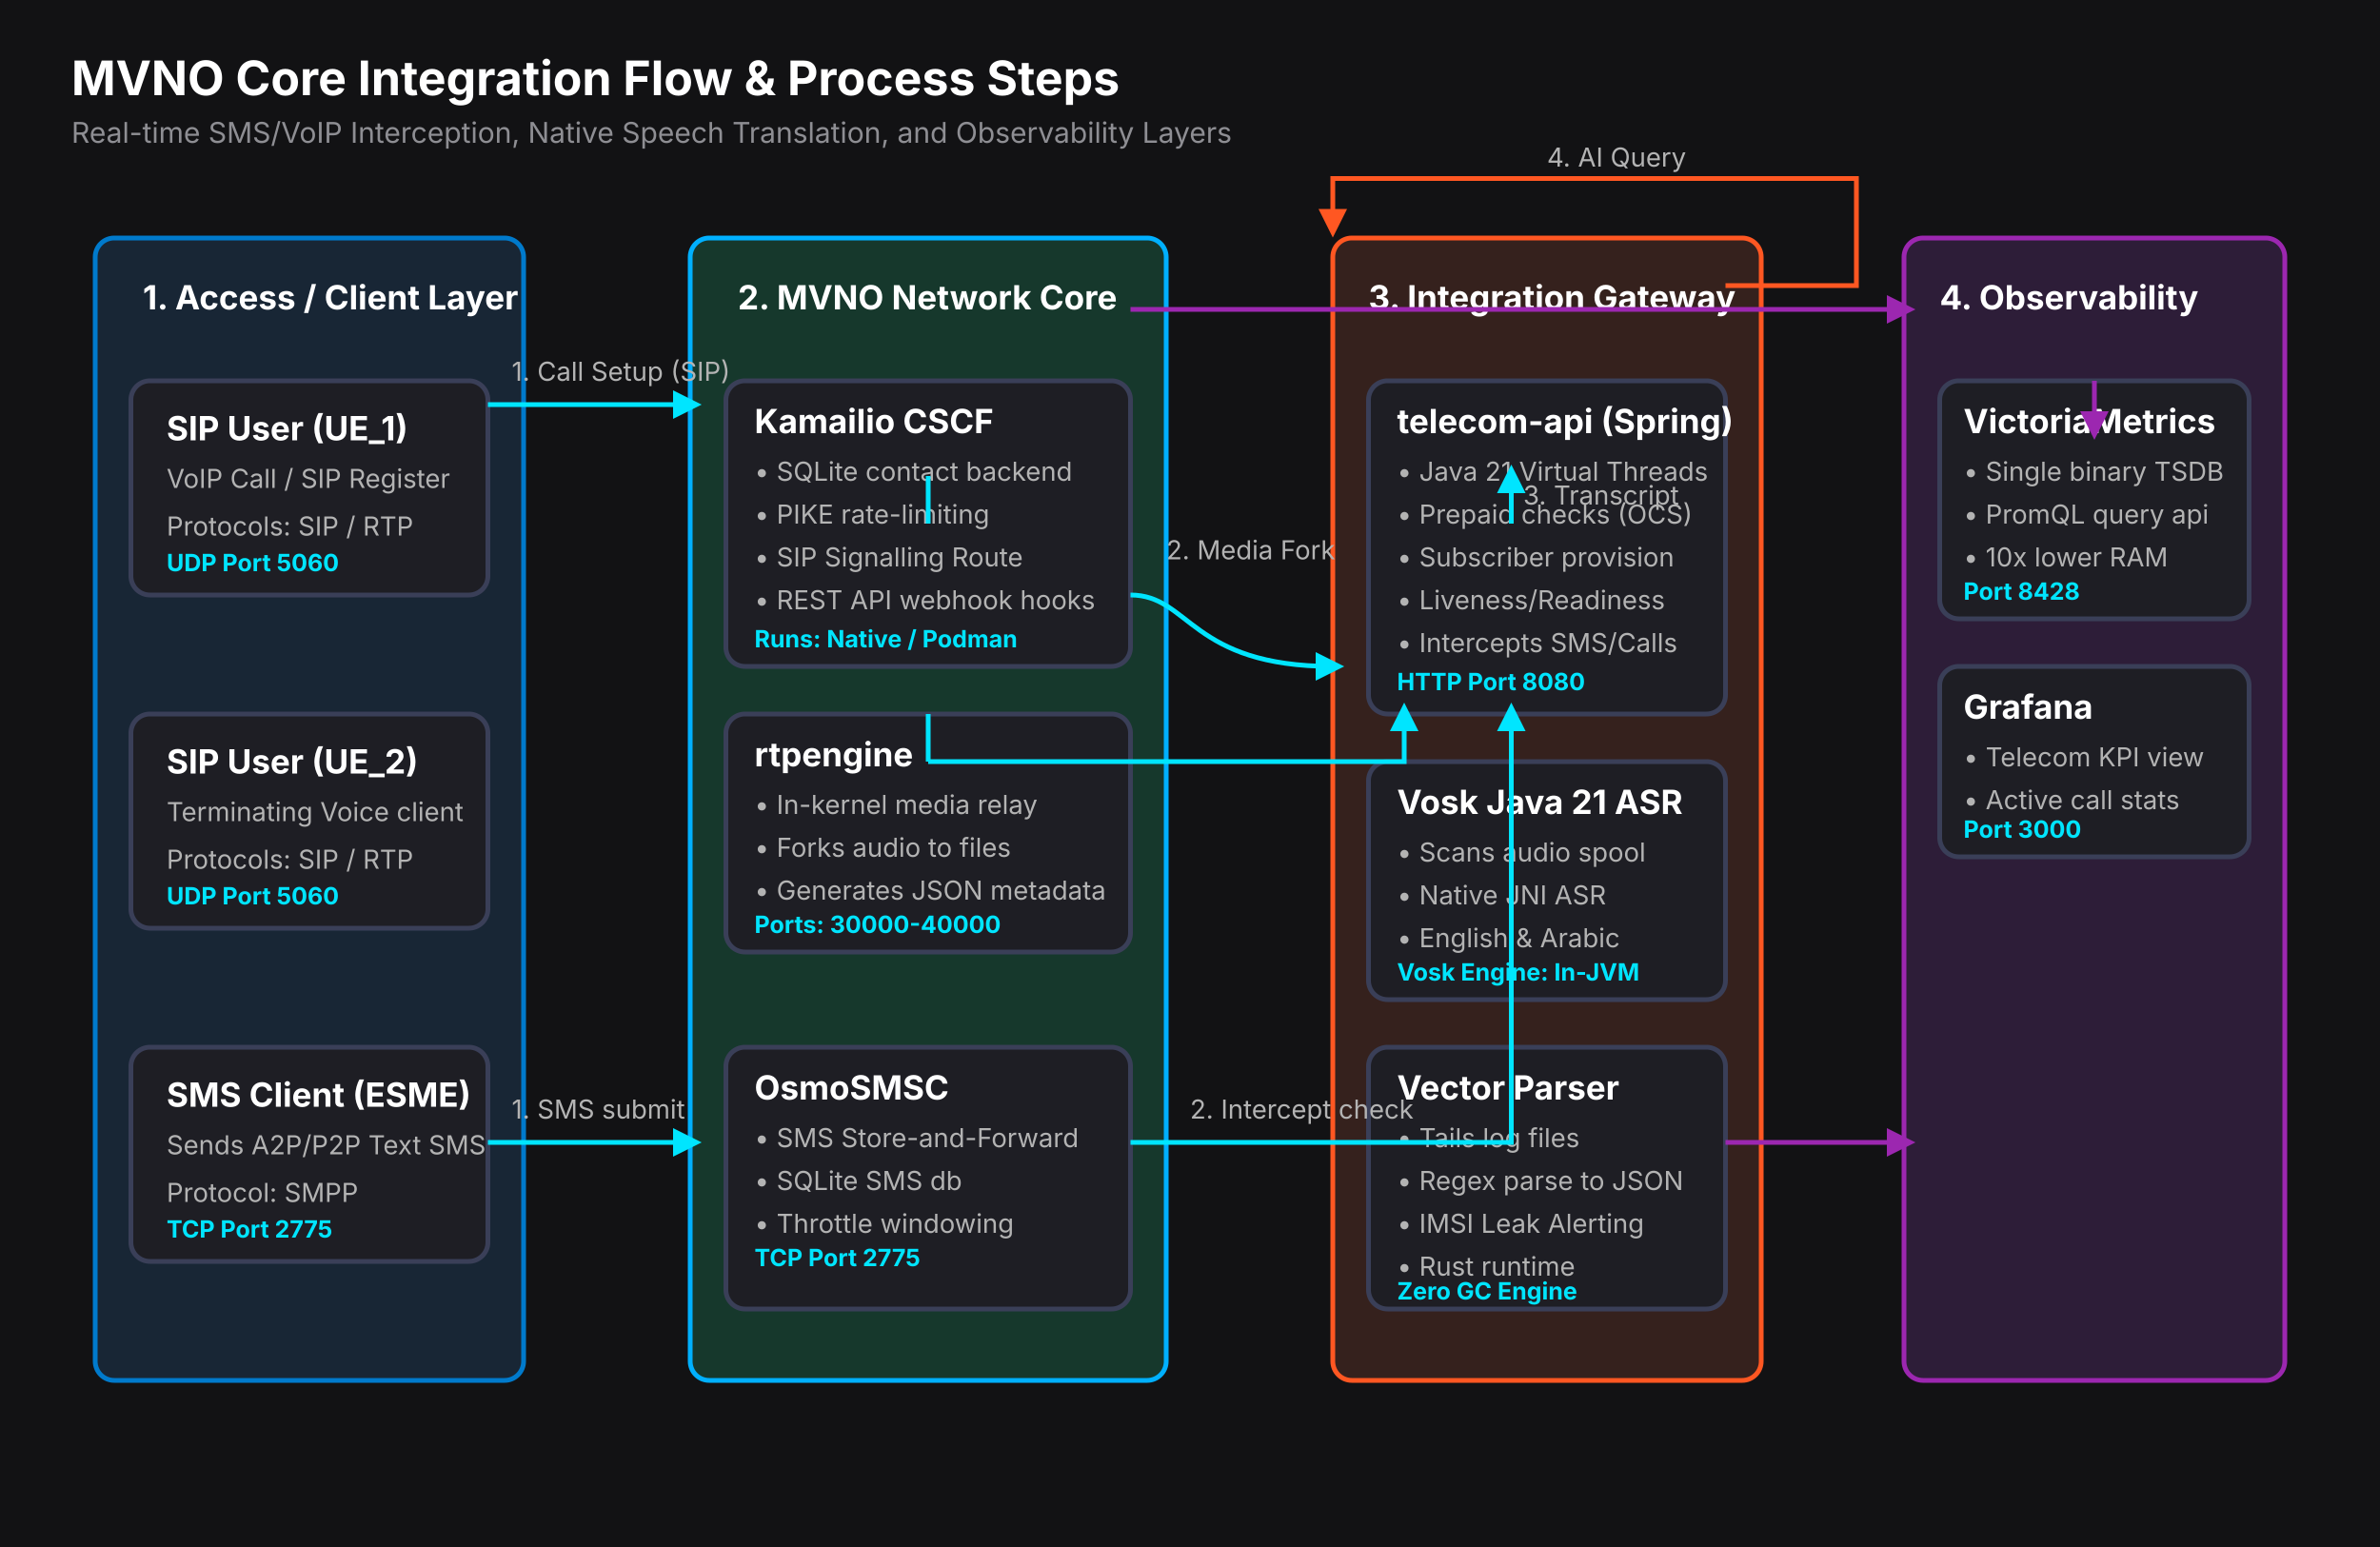
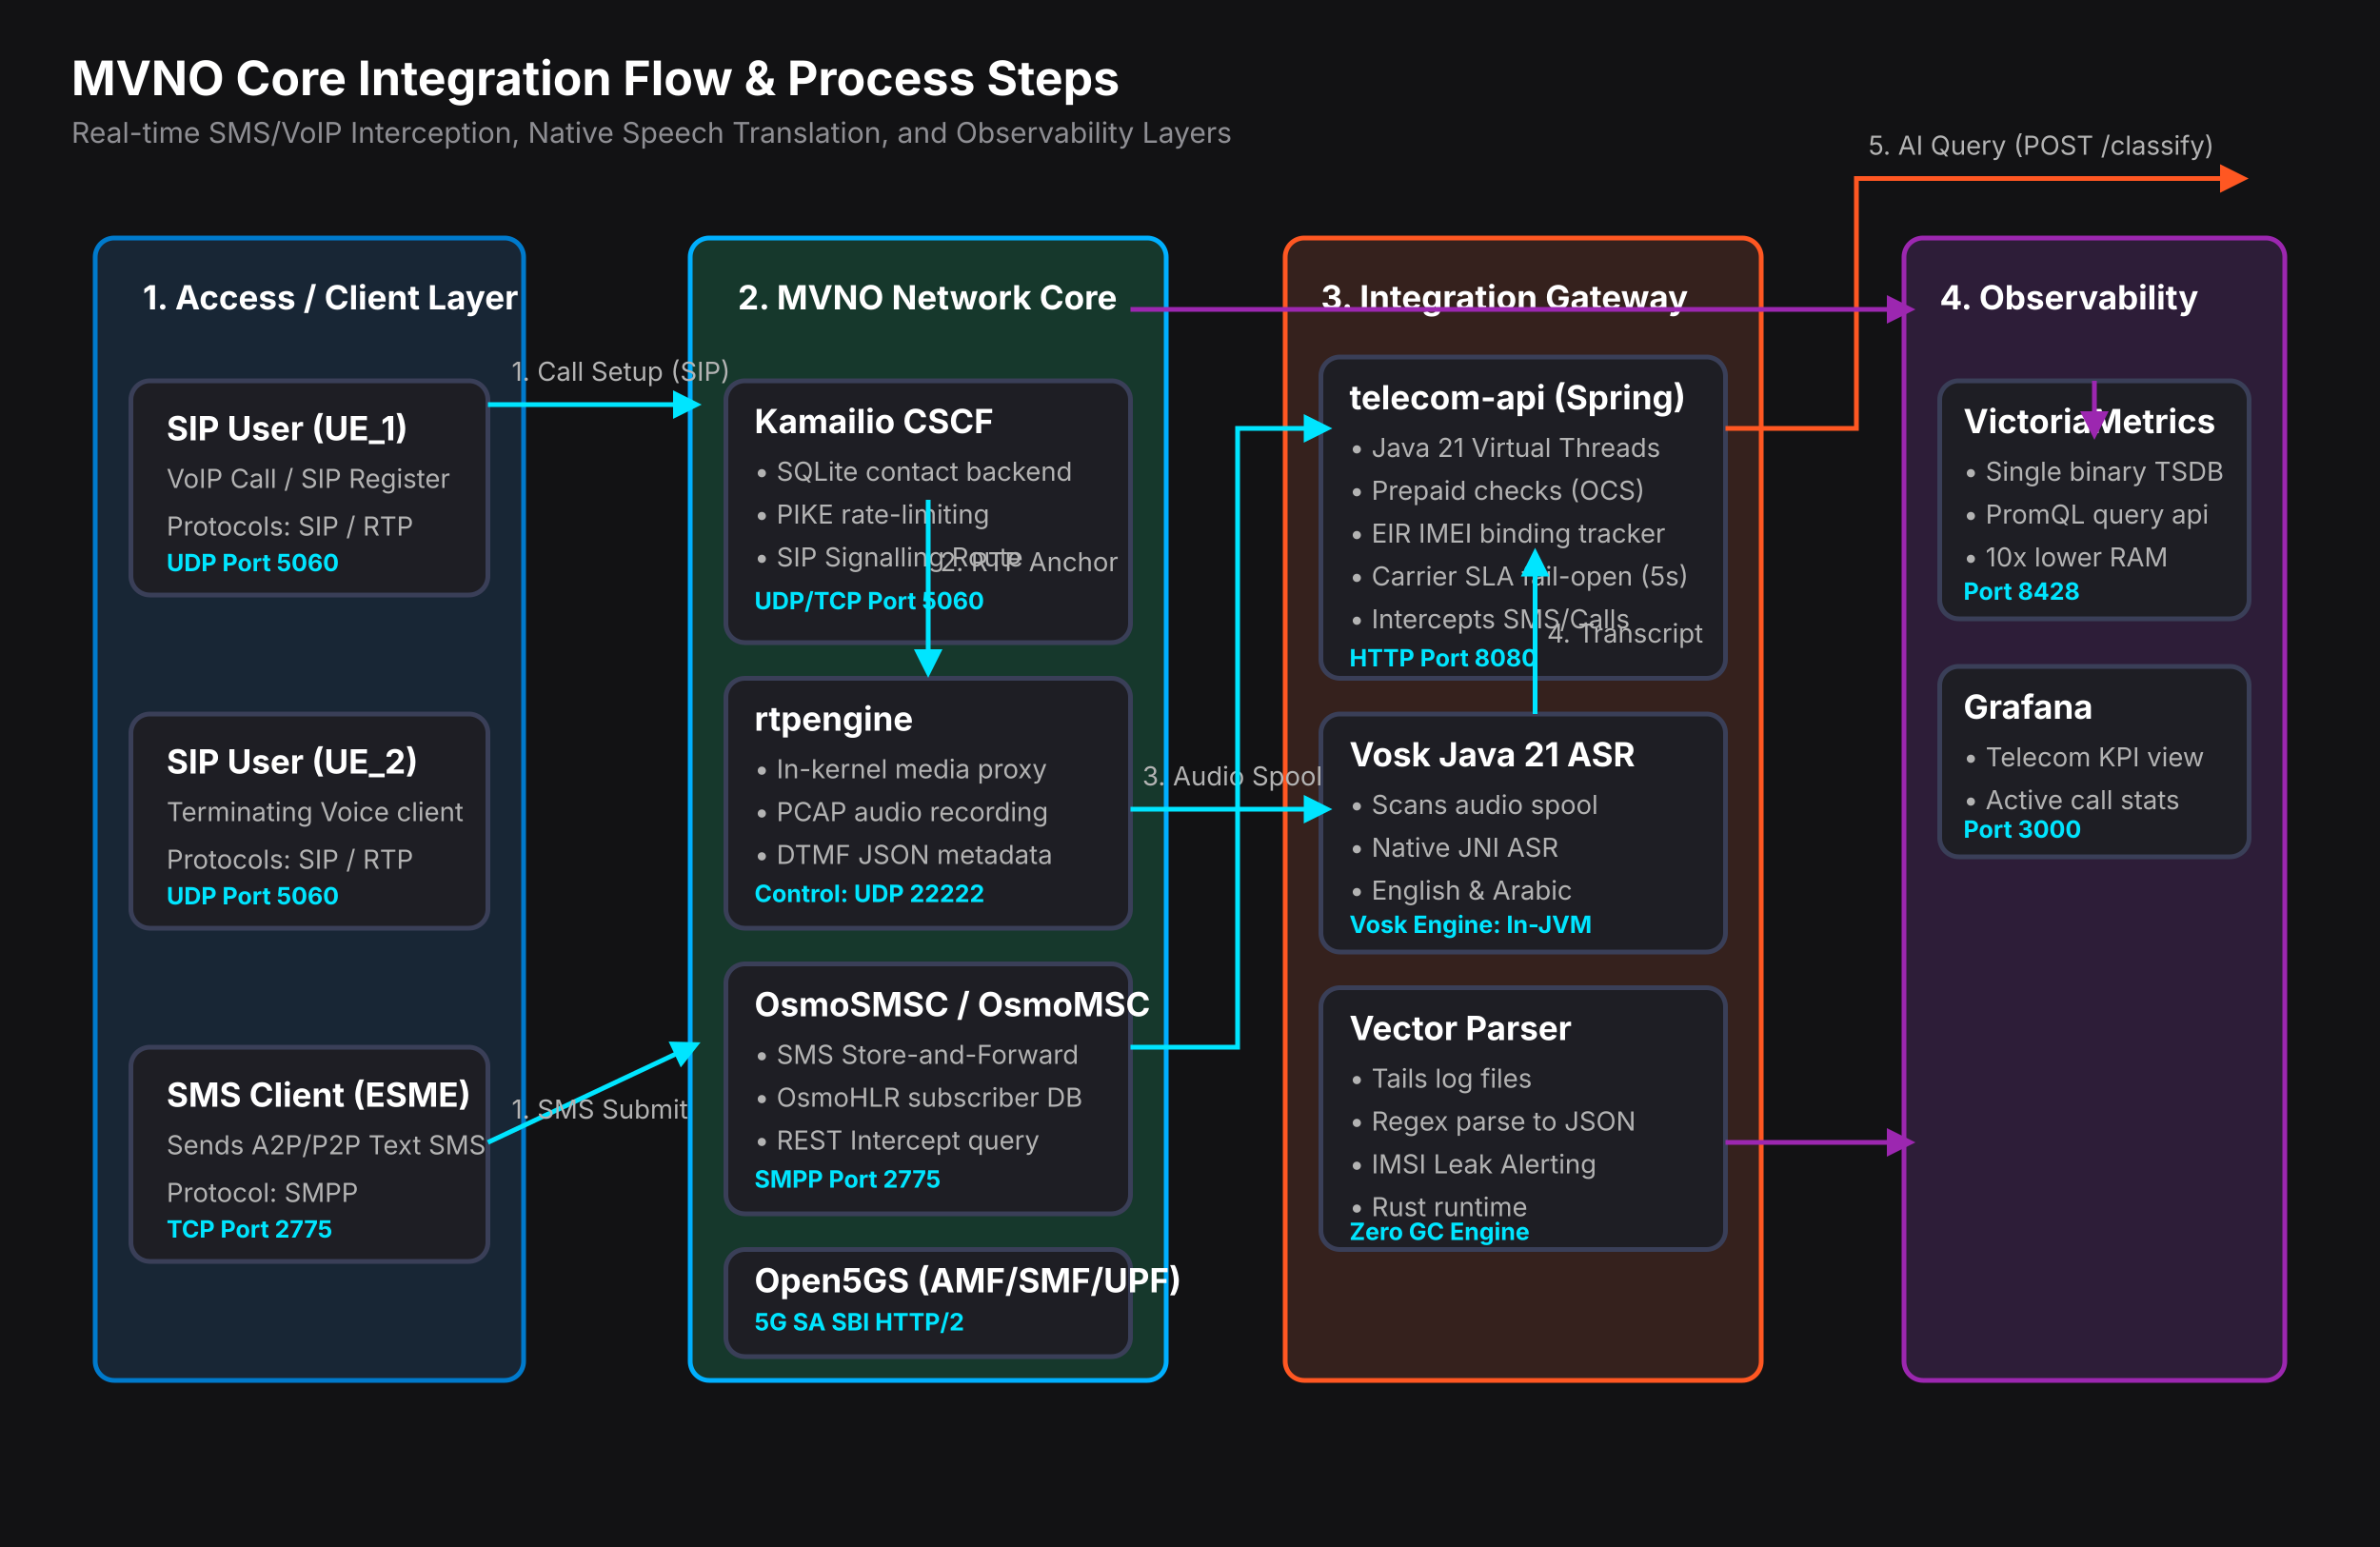
<svg xmlns="http://www.w3.org/2000/svg" viewBox="0 0 1000 650" width="100%" height="100%">
  <defs>
    <style>
      .bg { fill: #121214; }
      .box { fill: #1e1e24; stroke: #3a3f58; stroke-width: 2; rx: 8; ry: 8; }
      .client-box { fill: #182635; stroke: #007acc; stroke-width: 2; rx: 8; ry: 8; }
      .core-box { fill: #16382c; stroke: #00b0ff; stroke-width: 2; rx: 8; ry: 8; }
      .ai-box { fill: #35211d; stroke: #ff5722; stroke-width: 2; rx: 8; ry: 8; }
      .obs-box { fill: #2d1d38; stroke: #9c27b0; stroke-width: 2; rx: 8; ry: 8; }
      .text-title { font-family: 'Inter', system-ui, sans-serif; font-size: 14px; font-weight: bold; fill: #ffffff; }
      .text-body { font-family: 'Inter', system-ui, sans-serif; font-size: 11px; fill: #b3b3b3; }
      .text-link { font-family: 'Inter', system-ui, sans-serif; font-size: 10px; fill: #00e5ff; font-weight: bold; }
      .arrow { stroke: #8e8e93; stroke-width: 2; fill: none; stroke-dasharray: 4,4; }
      .solid-arrow { stroke: #00e5ff; stroke-width: 2; fill: none; }
      .sec-arrow { stroke: #ff5722; stroke-width: 2; fill: none; }
      .obs-arrow { stroke: #9c27b0; stroke-width: 2; fill: none; }
      .marker-cap { fill: #8e8e93; }
      .marker-cyan { fill: #00e5ff; }
      .marker-orange { fill: #ff5722; }
      .marker-purple { fill: #9c27b0; }
    </style>
    <marker id="arrow-head" viewBox="0 0 10 10" refX="6" refY="5" markerWidth="6" markerHeight="6" orient="auto-start-reverse">
      <path d="M 0 0 L 10 5 L 0 10 z" class="marker-cap" />
    </marker>
    <marker id="arrow-head-cyan" viewBox="0 0 10 10" refX="6" refY="5" markerWidth="6" markerHeight="6" orient="auto-start-reverse">
      <path d="M 0 0 L 10 5 L 0 10 z" class="marker-cyan" />
    </marker>
    <marker id="arrow-head-orange" viewBox="0 0 10 10" refX="6" refY="5" markerWidth="6" markerHeight="6" orient="auto-start-reverse">
      <path d="M 0 0 L 10 5 L 0 10 z" class="marker-orange" />
    </marker>
    <marker id="arrow-head-purple" viewBox="0 0 10 10" refX="6" refY="5" markerWidth="6" markerHeight="6" orient="auto-start-reverse">
      <path d="M 0 0 L 10 5 L 0 10 z" class="marker-purple" />
    </marker>
  </defs>
  <rect width="1000" height="650" class="bg" />
  <text x="30" y="40" font-family="'Inter', sans-serif" font-size="20" font-weight="bold" fill="#ffffff">MVNO Core Integration Flow &amp; Process Steps</text>
  <text x="30" y="60" font-family="'Inter', sans-serif" font-size="12" fill="#8e8e93">Real-time SMS/VoIP Interception, Native Speech Translation, and Observability Layers</text>
  <g transform="translate(40, 100)">
    <rect width="180" height="480" class="client-box" />
    <text x="20" y="30" class="text-title">1. Access / Client Layer</text>
    <g transform="translate(15, 60)">
      <rect width="150" height="90" class="box" />
      <text x="15" y="25" class="text-title">SIP User (UE_1)</text>
      <text x="15" y="45" class="text-body">VoIP Call / SIP Register</text>
      <text x="15" y="65" class="text-body">Protocols: SIP / RTP</text>
      <text x="15" y="80" class="text-link">UDP Port 5060</text>
    </g>
    <g transform="translate(15, 200)">
      <rect width="150" height="90" class="box" />
      <text x="15" y="25" class="text-title">SIP User (UE_2)</text>
      <text x="15" y="45" class="text-body">Terminating Voice client</text>
      <text x="15" y="65" class="text-body">Protocols: SIP / RTP</text>
      <text x="15" y="80" class="text-link">UDP Port 5060</text>
    </g>
    <g transform="translate(15, 340)">
      <rect width="150" height="90" class="box" />
      <text x="15" y="25" class="text-title">SMS Client (ESME)</text>
      <text x="15" y="45" class="text-body">Sends A2P/P2P Text SMS</text>
      <text x="15" y="65" class="text-body">Protocol: SMPP</text>
      <text x="15" y="80" class="text-link">TCP Port 2775</text>
    </g>
  </g>
  <g transform="translate(290, 100)">
    <rect width="200" height="480" class="core-box" />
    <text x="20" y="30" class="text-title">2. MVNO Network Core</text>
    <g transform="translate(15, 60)">
-       <rect width="170" height="120" class="box" />
+       <rect width="170" height="110" class="box" />
      <text x="12" y="22" class="text-title">Kamailio CSCF</text>
      <text x="12" y="42" class="text-body">• SQLite contact backend</text>
      <text x="12" y="60" class="text-body">• PIKE rate-limiting</text>
      <text x="12" y="78" class="text-body">• SIP Signalling Route</text>
-       <text x="12" y="96" class="text-body">• REST API webhook hooks</text>
-       <text x="12" y="112" class="text-link">Runs: Native / Podman</text>
+       <text x="12" y="96" class="text-link">UDP/TCP Port 5060</text>
+     </g>
+     <g transform="translate(15, 185)">
+       <rect width="170" height="105" class="box" />
+       <text x="12" y="22" class="text-title">rtpengine</text>
+       <text x="12" y="42" class="text-body">• In-kernel media proxy</text>
+       <text x="12" y="60" class="text-body">• PCAP audio recording</text>
+       <text x="12" y="78" class="text-body">• DTMF JSON metadata</text>
+       <text x="12" y="94" class="text-link">Control: UDP 22222</text>
+     </g>
+     <g transform="translate(15, 305)">
+       <rect width="170" height="105" class="box" />
+       <text x="12" y="22" class="text-title">OsmoSMSC / OsmoMSC</text>
+       <text x="12" y="42" class="text-body">• SMS Store-and-Forward</text>
+       <text x="12" y="60" class="text-body">• OsmoHLR subscriber DB</text>
+       <text x="12" y="78" class="text-body">• REST Intercept query</text>
+       <text x="12" y="94" class="text-link">SMPP Port 2775</text>
+     </g>
+     <g transform="translate(15, 425)">
+       <rect width="170" height="45" class="box" />
+       <text x="12" y="18" class="text-title">Open5GS (AMF/SMF/UPF)</text>
+       <text x="12" y="34" class="text-link">5G SA SBI HTTP/2</text>
+     </g>
+   </g>
+   <g transform="translate(540, 100)">
+     <rect width="200" height="480" class="ai-box" />
+     <text x="15" y="30" class="text-title">3. Integration Gateway</text>
+     <g transform="translate(15, 50)">
+       <rect width="170" height="135" class="box" />
+       <text x="12" y="22" class="text-title">telecom-api (Spring)</text>
+       <text x="12" y="42" class="text-body">• Java 21 Virtual Threads</text>
+       <text x="12" y="60" class="text-body">• Prepaid checks (OCS)</text>
+       <text x="12" y="78" class="text-body">• EIR IMEI binding tracker</text>
+       <text x="12" y="96" class="text-body">• Carrier SLA fail-open (5s)</text>
+       <text x="12" y="114" class="text-body">• Intercepts SMS/Calls</text>
+       <text x="12" y="130" class="text-link">HTTP Port 8080</text>
    </g>
    <g transform="translate(15, 200)">
      <rect width="170" height="100" class="box" />
-       <text x="12" y="22" class="text-title">rtpengine</text>
-       <text x="12" y="42" class="text-body">• In-kernel media relay</text>
-       <text x="12" y="60" class="text-body">• Forks audio to files</text>
-       <text x="12" y="78" class="text-body">• Generates JSON metadata</text>
-       <text x="12" y="92" class="text-link">Ports: 30000-40000</text>
-     </g>
-     <g transform="translate(15, 340)">
-       <rect width="170" height="110" class="box" />
-       <text x="12" y="22" class="text-title">OsmoSMSC</text>
-       <text x="12" y="42" class="text-body">• SMS Store-and-Forward</text>
-       <text x="12" y="60" class="text-body">• SQLite SMS db</text>
-       <text x="12" y="78" class="text-body">• Throttle windowing</text>
-       <text x="12" y="92" class="text-link">TCP Port 2775</text>
-     </g>
-   </g>
-   <g transform="translate(560, 100)">
-     <rect width="180" height="480" class="ai-box" />
-     <text x="15" y="30" class="text-title">3. Integration Gateway</text>
-     <g transform="translate(15, 60)">
-       <rect width="150" height="140" class="box" />
-       <text x="12" y="22" class="text-title">telecom-api (Spring)</text>
-       <text x="12" y="42" class="text-body">• Java 21 Virtual Threads</text>
-       <text x="12" y="60" class="text-body">• Prepaid checks (OCS)</text>
-       <text x="12" y="78" class="text-body">• Subscriber provision</text>
-       <text x="12" y="96" class="text-body">• Liveness/Readiness</text>
-       <text x="12" y="114" class="text-body">• Intercepts SMS/Calls</text>
-       <text x="12" y="130" class="text-link">HTTP Port 8080</text>
-     </g>
-     <g transform="translate(15, 220)">
-       <rect width="150" height="100" class="box" />
      <text x="12" y="22" class="text-title">Vosk Java 21 ASR</text>
      <text x="12" y="42" class="text-body">• Scans audio spool</text>
      <text x="12" y="60" class="text-body">• Native JNI ASR</text>
      <text x="12" y="78" class="text-body">• English &amp; Arabic</text>
      <text x="12" y="92" class="text-link">Vosk Engine: In-JVM</text>
    </g>
-     <g transform="translate(15, 340)">
-       <rect width="150" height="110" class="box" />
+     <g transform="translate(15, 315)">
+       <rect width="170" height="110" class="box" />
      <text x="12" y="22" class="text-title">Vector Parser</text>
      <text x="12" y="42" class="text-body">• Tails log files</text>
      <text x="12" y="60" class="text-body">• Regex parse to JSON</text>
      <text x="12" y="78" class="text-body">• IMSI Leak Alerting</text>
      <text x="12" y="96" class="text-body">• Rust runtime</text>
      <text x="12" y="106" class="text-link">Zero GC Engine</text>
    </g>
  </g>
  <g transform="translate(800, 100)">
    <rect width="160" height="480" class="obs-box" />
    <text x="15" y="30" class="text-title">4. Observability</text>
    <g transform="translate(15, 60)">
      <rect width="130" height="100" class="box" />
      <text x="10" y="22" class="text-title">VictoriaMetrics</text>
      <text x="10" y="42" class="text-body">• Single binary TSDB</text>
      <text x="10" y="60" class="text-body">• PromQL query api</text>
      <text x="10" y="78" class="text-body">• 10x lower RAM</text>
      <text x="10" y="92" class="text-link">Port 8428</text>
    </g>
    <g transform="translate(15, 180)">
      <rect width="130" height="80" class="box" />
      <text x="10" y="22" class="text-title">Grafana</text>
      <text x="10" y="42" class="text-body">• Telecom KPI view</text>
      <text x="10" y="60" class="text-body">• Active call stats</text>
      <text x="10" y="72" class="text-link">Port 3000</text>
    </g>
  </g>
  <path d="M 205,170 L 290,170" class="solid-arrow" marker-end="url(#arrow-head-cyan)" />
-   <path d="M 390,220 L 390,200" class="solid-arrow" />
-   <path d="M 390,300 L 390,320 M 390,320 L 590,320 L 590,300" class="solid-arrow" marker-end="url(#arrow-head-cyan)" />
  <text x="215" y="160" class="text-body" fill="#00e5ff">1. Call Setup (SIP)</text>
-   <path d="M 475,250 C 500,250 500,280 560,280" class="solid-arrow" marker-end="url(#arrow-head-cyan)" />
-   <text x="490" y="235" class="text-body" fill="#00e5ff">2. Media Fork</text>
-   <path d="M 635,220 L 635,200" class="solid-arrow" marker-end="url(#arrow-head-cyan)" />
-   <text x="640" y="212" class="text-body" fill="#00e5ff">3. Transcript</text>
-   <path d="M 205,480 L 290,480" class="solid-arrow" marker-end="url(#arrow-head-cyan)" />
-   <path d="M 475,480 L 635,480 L 635,300" class="solid-arrow" marker-end="url(#arrow-head-cyan)" />
-   <text x="215" y="470" class="text-body" fill="#00e5ff">1. SMS submit</text>
-   <text x="500" y="470" class="text-body" fill="#00e5ff">2. Intercept check</text>
-   <path d="M 725,120 L 780,120 L 780,75 L 560,75 L 560,95" class="sec-arrow" marker-end="url(#arrow-head-orange)" />
-   <text x="650" y="70" class="text-body" fill="#ff5722">4. AI Query</text>
+   <path d="M 390,210 L 390,280" class="solid-arrow" marker-end="url(#arrow-head-cyan)" />
+   <text x="395" y="240" class="text-body" fill="#00e5ff">2. RTP Anchor</text>
+   <path d="M 475,340 L 555,340" class="solid-arrow" marker-end="url(#arrow-head-cyan)" />
+   <text x="480" y="330" class="text-body" fill="#00e5ff">3. Audio Spool</text>
+   <path d="M 645,300 L 645,235" class="solid-arrow" marker-end="url(#arrow-head-cyan)" />
+   <text x="650" y="270" class="text-body" fill="#00e5ff">4. Transcript</text>
+   <path d="M 205,480 L 290,440" class="solid-arrow" marker-end="url(#arrow-head-cyan)" />
+   <path d="M 475,440 L 520,440 L 520,180 L 555,180" class="solid-arrow" marker-end="url(#arrow-head-cyan)" />
+   <text x="215" y="470" class="text-body" fill="#00e5ff">1. SMS Submit</text>
+   <path d="M 725,180 L 780,180 L 780,75 L 940,75" class="sec-arrow" marker-end="url(#arrow-head-orange)" />
+   <text x="785" y="65" class="text-body" fill="#ff5722">5. AI Query (POST /classify)</text>
  <path d="M 475,130 L 800,130" class="obs-arrow" marker-end="url(#arrow-head-purple)" />
  <path d="M 725,480 L 800,480" class="obs-arrow" marker-end="url(#arrow-head-purple)" />
  <path d="M 880,160 L 880,180" class="obs-arrow" marker-end="url(#arrow-head-purple)" />
</svg>
